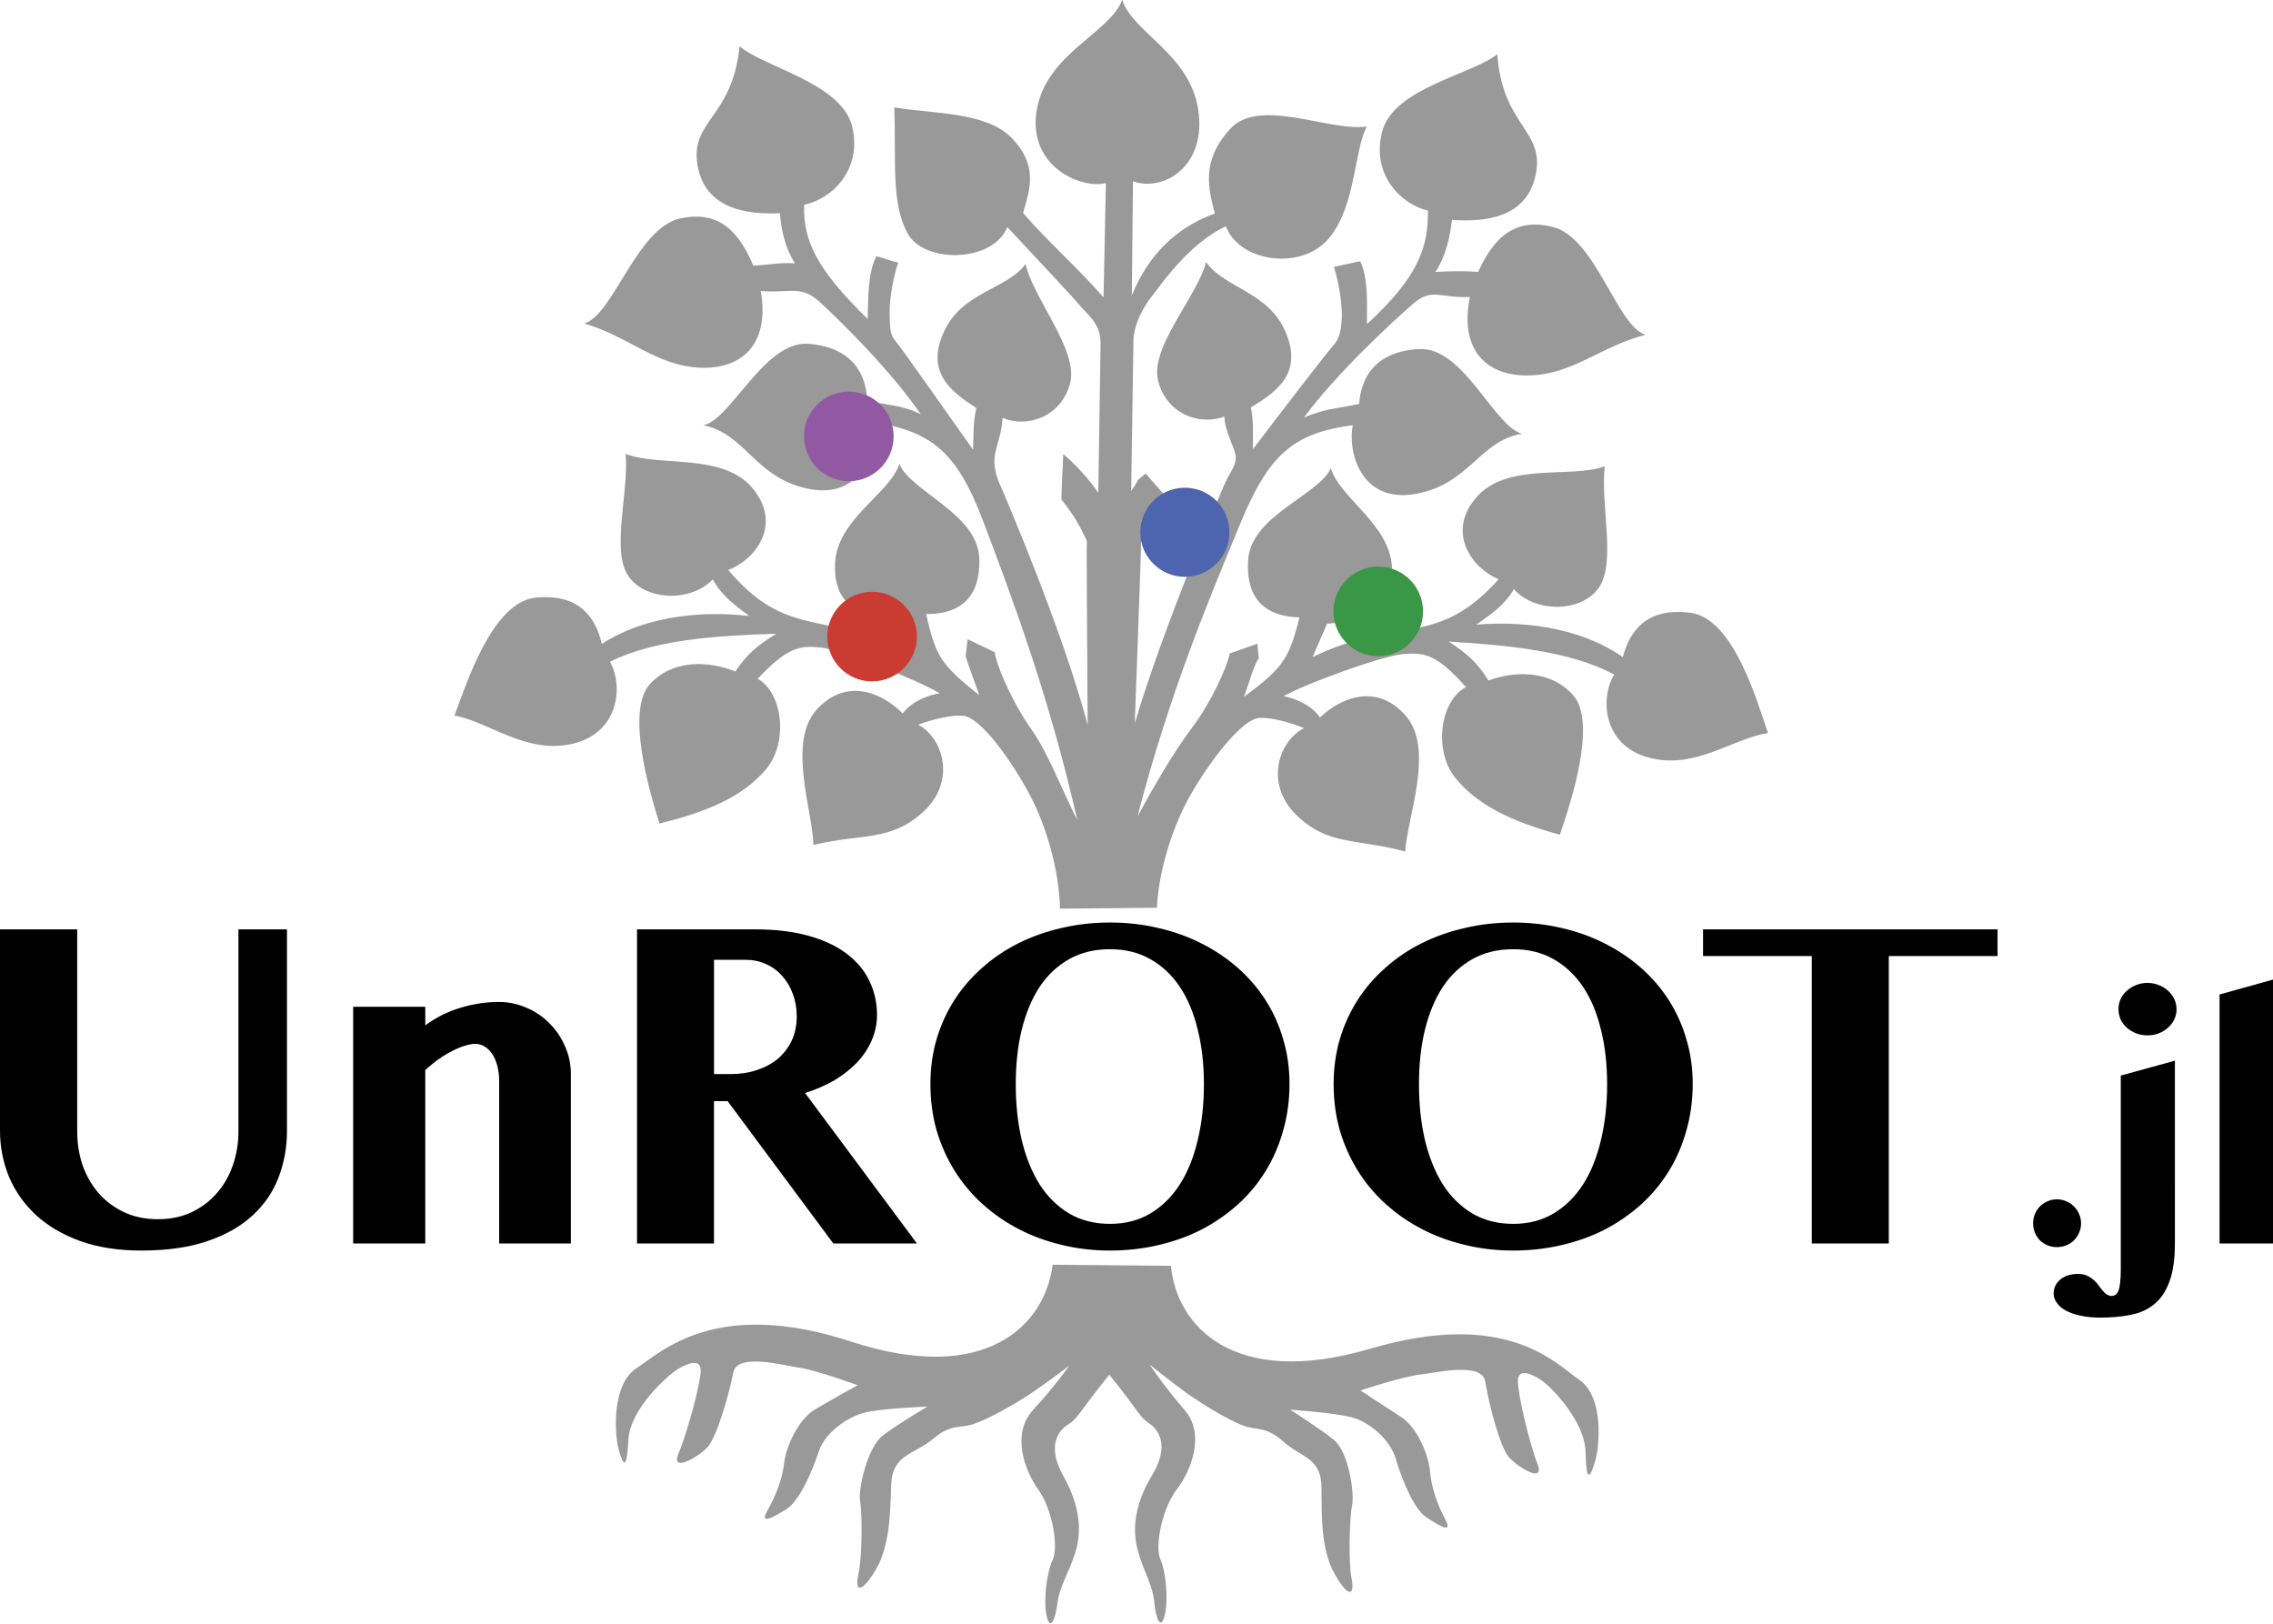
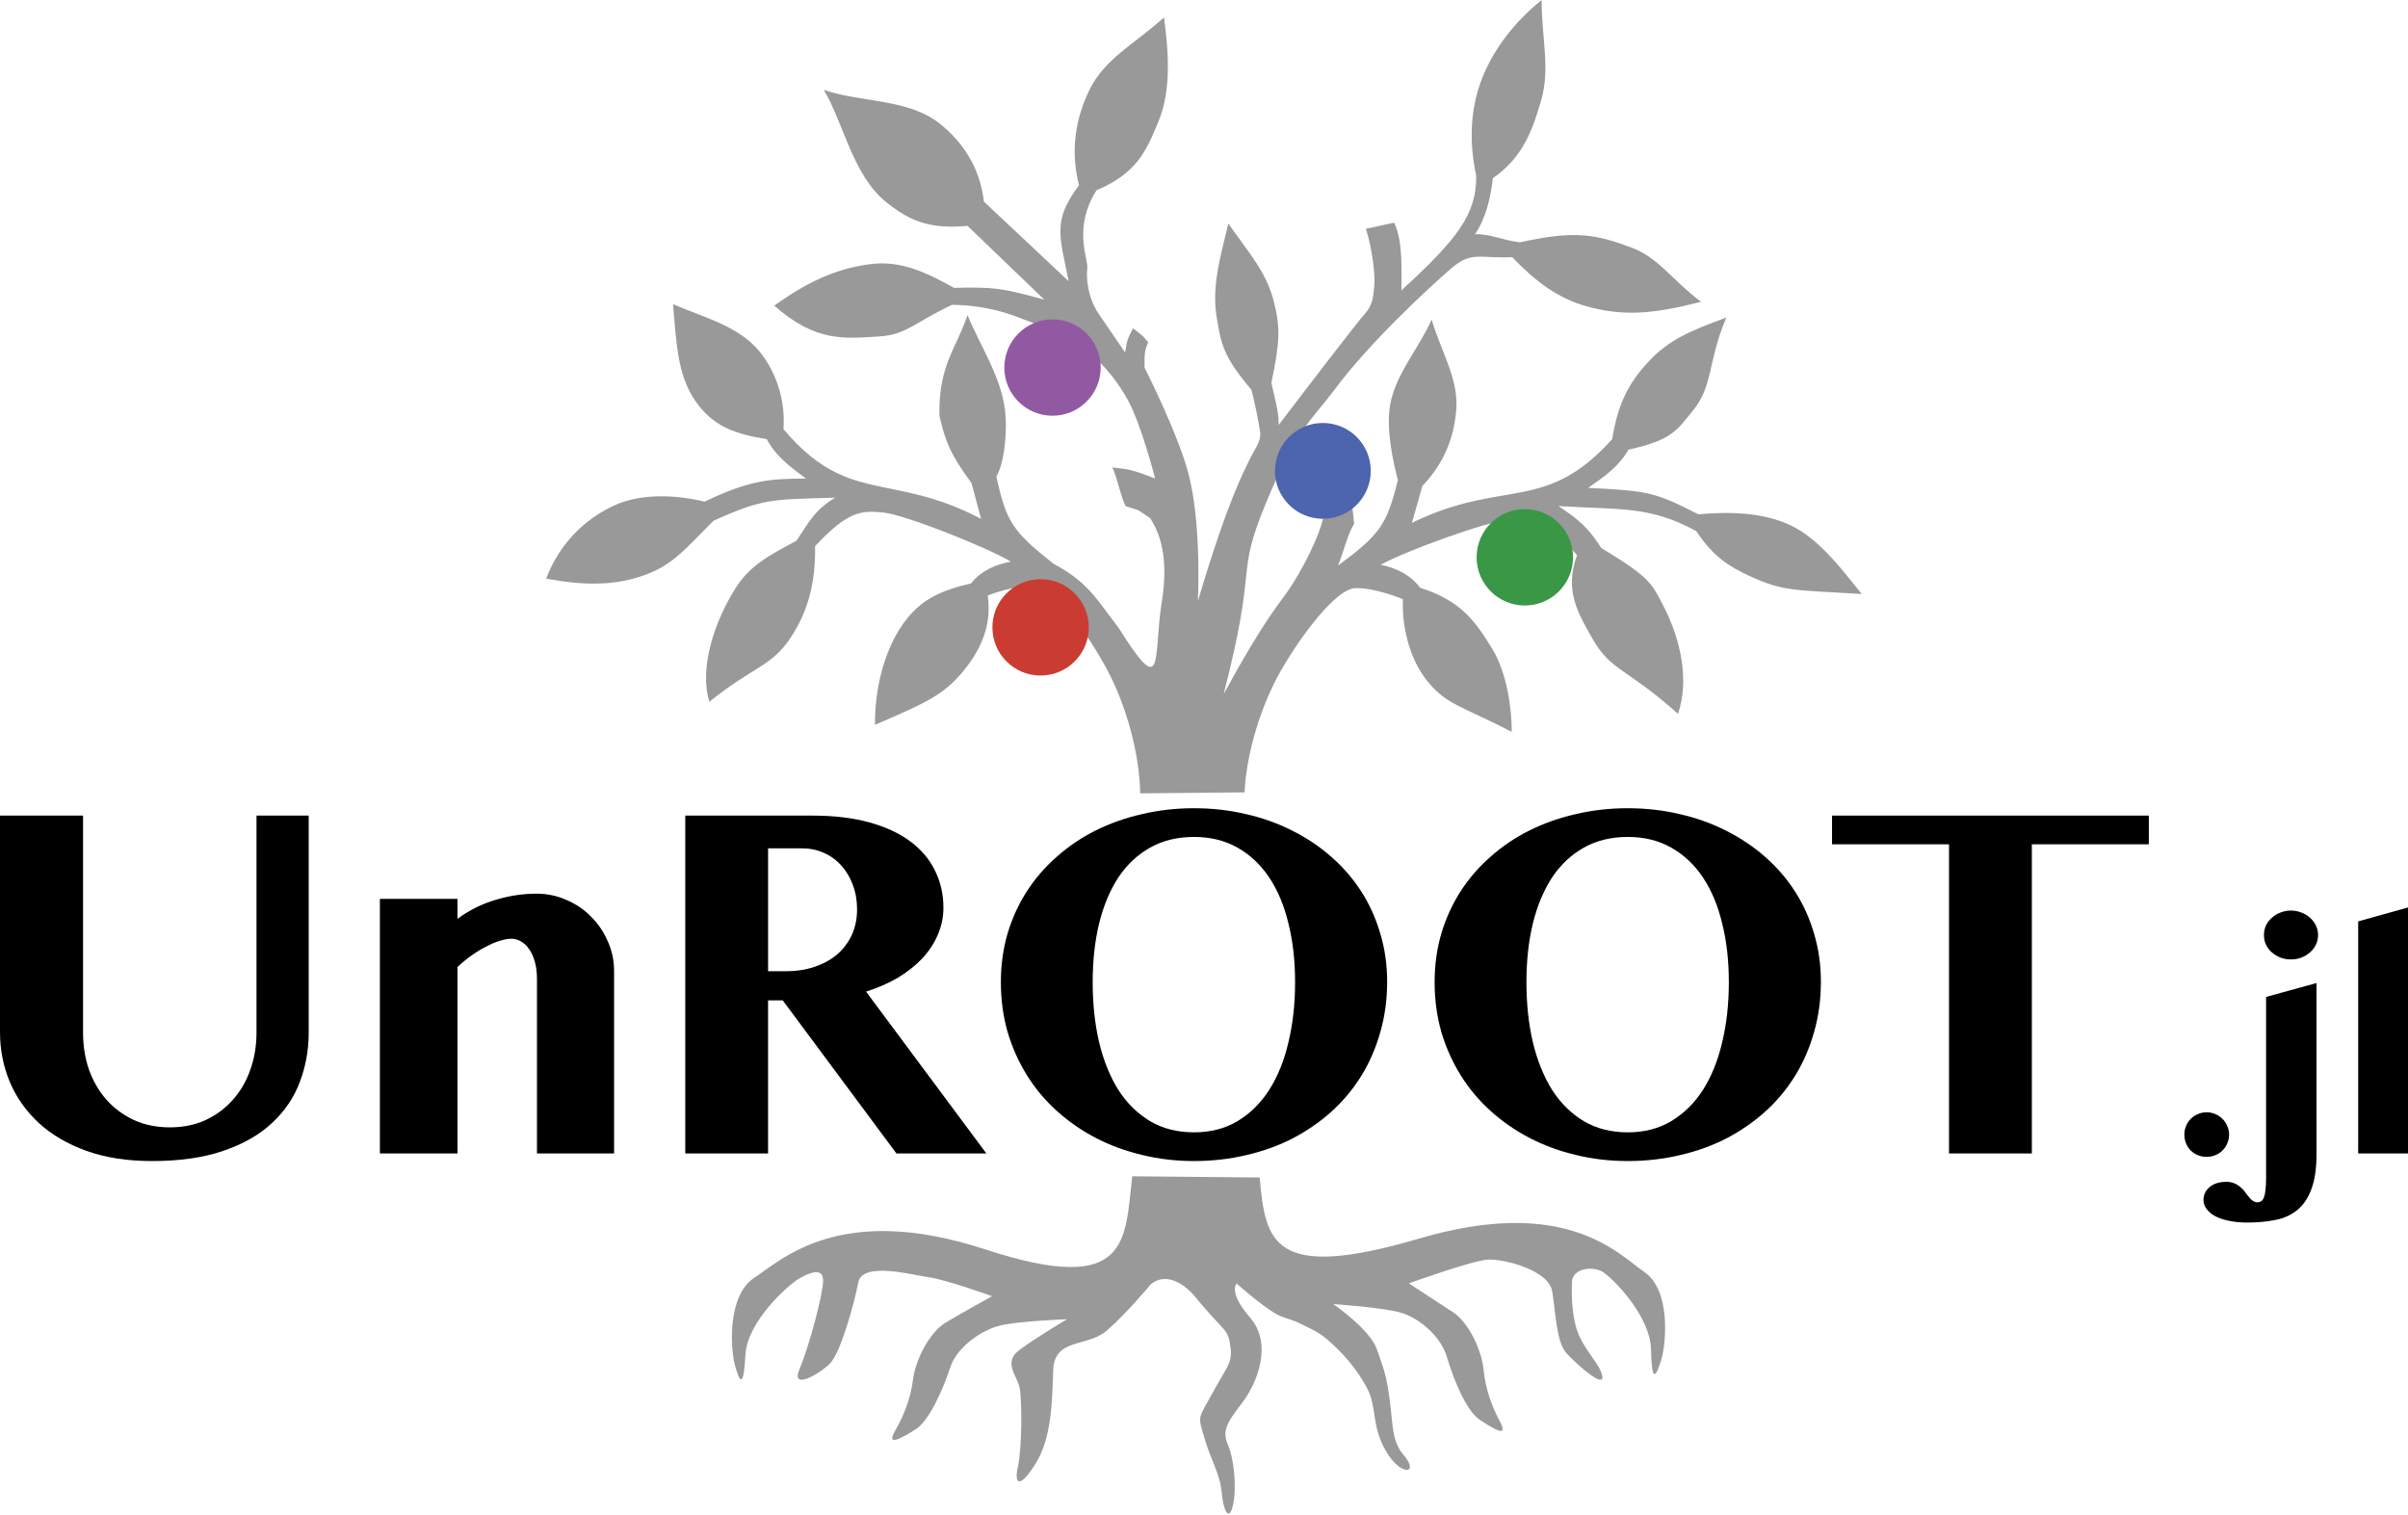
- <svg xmlns="http://www.w3.org/2000/svg" viewBox="0 0 268.353 191.62" version="1.1" id="svg900" width="268.353" height="191.62">
+ <svg xmlns="http://www.w3.org/2000/svg" viewBox="0 0 264.277 166.27" version="1.1" id="svg900" width="264.277" height="166.27">
  <defs id="defs904">
    <rect x="278.592" y="209.543" width="297.812" height="230.785" id="rect4497" />
    <style id="style7773">.cls-1{fill:#1a1a1a}.cls-2{fill:#4d64ae}.cls-3{fill:#ca3c32}.cls-4{fill:#9259a3}.cls-5{fill:#399746}</style>
  </defs>
-   <path d="m 125.138,107.266 c -0.074,-4.379 -1.536,-9.626 -3.58,-13.47 -2.044,-3.844 -5.747,-9.125 -7.847,-9.298 -2.099,-0.173 -5.341,1.049 -5.309,1.052 2.924,1.537 4.514,6.614 0.678,10.21 -3.872,3.629 -7.314,2.598 -13.048,3.985 -0.045,-3.862 -3.156,-12.148 0.426,-16.022 3.578,-3.87 7.842,-1.82 10.113,0.504 1.033,-1.379 2.825,-2.133 4.377,-2.384 -2.59,-1.562 -11.553,-5.144 -14.018,-5.399 -2.462,-0.254 -3.896,-0.122 -7.477,3.689 3.027,1.68 3.631,7.636 0.924,10.754 -2.743,3.159 -6.788,4.936 -12.523,6.323 -1.168,-3.738 -4.01,-13.326 -1.108,-16.469 2.866,-3.104 7.294,-2.605 10.073,-1.474 1.43,-2.108 2.501,-3.006 4.835,-4.453 -6.957,0.208 -14.456,0.686 -19.637,3.306 1.602,2.838 1.09,8.44 -4.468,9.692 -5.492,1.237 -9.74,-2.586 -13.893,-3.342 1.41,-3.749 4.468,-13.421 9.589,-13.918 5.113,-0.497 7.073,2.287 7.804,5.464 4.396,-2.868 10.649,-4.06 17.417,-3.298 -1.688,-1.247 -3.278,-2.392 -4.311,-4.328 -2.562,2.709 -7.909,2.568 -9.958,-0.368 -2.081,-2.983 0.062,-9.911 -0.332,-14.446 3.968,1.589 11.522,-0.186 15.035,4.117 3.479,4.261 0.269,8.391 -2.919,9.593 7.082,8.412 11.756,4.643 21.689,9.85 l -1.604,-4.002 c -4.106,-0.392 -7.687,-1.296 -7.477,-6.571 0.212,-5.324 6.406,-8.19 7.594,-11.792 1.322,3.252 9.268,5.863 9.433,11.156 0.165,5.286 -3.03,6.596 -6.267,6.558 1.083,4.943 1.735,5.997 6.272,9.581 -0.538,-1.539 -1.417,-3.828 -1.615,-4.618 l 0.228,-1.994 3.217,1.542 c 0.09,1.301 1.982,5.776 4.156,8.855 2.198,3.113 3.721,7.312 5.581,10.969 -3.38,-14.927 -7.984,-27.017 -11.136,-35.347 -3.13,-8.269 -6.174,-10.538 -12.997,-11.664 0.529,3.223 -1.266,9.204 -7.627,7.894 -6.349,-1.307 -7.366,-6.506 -12.395,-7.498 3.299,-0.664 7.21,-10.042 12.447,-9.618 5.231,0.423 6.796,3.661 6.891,6.694 2.115,0.541 4.061,0.48 6.344,1.624 -3.722,-5.39 -9.671,-11.177 -11.921,-13.243 -2.216,-2.035 -3.417,-1.04 -6.978,-1.311 1.027,5.818 -1.778,9.21 -7.014,9.057 -5.285,-0.155 -8.552,-3.702 -13.834,-5.223 3.401,-0.935 6.213,-11.234 11.277,-12.382 5.047,-1.145 7.233,2.141 8.698,5.566 1.636,-0.091 3.375,-0.416 4.908,-0.272 -1.153,-1.843 -1.603,-3.818 -1.771,-5.929 -3.935,0.183 -8.885,-0.506 -9.739,-5.714 -0.862,-5.256 4.103,-5.497 4.978,-13.993 2.933,2.514 12.068,4.344 13.293,9.493 1.223,5.143 -2.493,8.587 -5.67,9.211 -0.158,4.173 1.455,7.605 7.498,13.488 0.081,-2.258 -0.036,-5.367 1.023,-7.399 0.955,0.203 1.627,0.542 2.581,0.745 -0.782,2.295 -1.093,5.083 -1.008,6.41 0.076,1.19 -0.054,1.992 0.727,2.906 0.815,0.954 6.083,8.518 9.125,12.777 0.059,-1.641 -0.024,-3.213 0.387,-4.919 -2.85,-1.876 -6.026,-4.087 -3.884,-8.905 2.162,-4.863 7.409,-5.028 9.694,-8.101 0.829,3.951 6.265,10.159 5.257,14.065 -1.012,3.922 -4.986,5.345 -7.976,4.097 -0.093,1.788 -0.691,3.158 -0.893,4.297 -0.19,1.07 -0.01,2.189 0.509,3.397 0.544,1.267 7.401,17.129 10.428,28.542 -0.031,-7.226 -0.153,-20.773 -0.092,-21.679 -0.817,-1.867 -1.754,-3.377 -3.008,-4.918 -0.002,-0.912 0.184,-4.422 0.221,-5.363 1.361,1.127 3.061,2.965 4.135,4.582 l 0.268,-17.719 c 0.035,-2.326 -1.791,-3.568 -2.455,-4.415 -0.632,-0.805 -5.378,-5.83 -8.55,-9.247 -1.699,4.215 -9.81,4.331 -11.771,0.754 -1.945,-3.547 -1.369,-8.37 -1.57,-14.889 4.3,0.786 10.78,0.445 13.853,3.615 3.107,3.206 2.201,5.95 1.339,8.857 3.191,3.651 6.316,6.313 9.507,9.964 l 0.274,-13.482 c -3.146,0.717 -9.377,-2.172 -8.133,-8.804 C 123.656,6.261 131.011,3.902 132.485,0 l 2e-5,3.85e-4 c 1.355,3.945 7.944,6.332 8.976,12.93 1.043,6.667 -4.09,9.784 -7.701,8.465 l -0.134,13.483 c 1.931,-4.772 5.245,-8.035 9.804,-9.672 -0.774,-2.932 -1.652,-6.237 1.823,-10.007 3.475,-3.771 11.77,0.39 16.091,-0.266 -1.537,3.197 -1.277,9.235 -4.372,13.102 -3.182,3.976 -10.664,2.947 -12.235,-1.317 -4.443,2.003 -7.958,7.303 -8.614,8.089 -0.69,0.827 -2.272,3.116 -2.307,5.441 l -0.268,17.719 c 1.122,-1.583 0.328,-0.987 1.722,-2.072 0.809,0.966 2.108,2.394 2.608,2.985 -1.3,1.502 -2.283,2.983 -3.156,4.824 0.033,0.907 -0.499,14.444 -0.748,21.666 3.371,-11.317 10.148,-27.255 10.731,-28.505 0.555,-1.192 1.325,-2.013 1.168,-3.089 -0.167,-1.145 -1.28,-2.822 -1.319,-4.613 -3.027,1.157 -6.956,-0.386 -7.849,-4.337 -0.889,-3.935 4.732,-9.975 5.681,-13.899 2.192,3.141 7.431,3.465 9.445,8.391 1.995,4.881 -1.246,6.994 -4.152,8.783 0.358,1.718 0.228,3.287 0.238,4.929 3.169,-4.165 8.626,-11.285 9.469,-12.213 0.808,-0.89 0.902,-1.792 1.014,-2.979 0.125,-1.324 -0.202,-4.022 -0.914,-6.339 0.96,-0.174 2.138,-0.485 3.098,-0.659 0.996,2.063 0.786,5.167 0.798,7.426 6.218,-5.697 7.236,-9.23 7.205,-13.406 -3.157,-0.72 -6.767,-4.275 -5.389,-9.378 1.38,-5.109 10.566,-6.662 13.574,-9.086 0.617,8.518 5.573,8.909 4.552,14.138 -1.012,5.18 -5.98,5.719 -9.908,5.417 -0.232,2.105 -0.745,4.347 -1.953,6.155 1.537,-0.097 3.412,-0.141 5.044,-9.69e-4 1.569,-3.379 3.853,-6.598 8.863,-5.301 5.026,1.301 7.525,11.679 10.897,12.717 -5.326,1.36 -8.699,4.806 -13.986,4.802 -5.238,-0.005 -7.94,-3.481 -6.737,-9.265 -3.568,0.163 -4.454,-1.146 -6.731,0.821 -2.312,1.997 -9.001,8.157 -12.885,13.433 2.316,-1.074 4.41,-1.152 6.54,-1.629 0.187,-3.029 1.849,-6.217 7.09,-6.482 5.247,-0.265 8.872,9.227 12.15,9.991 -5.057,0.839 -6.231,6.005 -12.616,7.119 -6.398,1.116 -8.011,-4.916 -7.385,-8.121 -6.854,0.92 -9.836,3.297 -13.214,11.467 -3.403,8.231 -8.367,19.894 -12.197,34.711 1.97,-3.598 4.175,-7.459 6.467,-10.504 2.266,-3.012 4.124,-7.157 4.422,-8.726 l 3.258,-1.144 0.172,1.7 c -0.631,0.917 -1.169,3.045 -1.754,4.567 4.643,-3.445 5.326,-4.478 6.559,-9.387 -3.236,-0.061 -6.39,-1.466 -6.066,-6.745 0.325,-5.285 8.346,-7.655 9.766,-10.865 1.078,3.636 7.183,6.688 7.234,12.016 0.05,5.279 -3.556,6.074 -7.672,6.341 l -1.724,3.951 c 10.086,-4.904 14.644,-0.995 21.977,-9.189 -3.15,-1.297 -6.234,-5.523 -2.627,-9.677 3.642,-4.195 11.139,-2.193 15.153,-3.66 -0.53,4.521 1.402,11.511 -0.769,14.429 -2.136,2.873 -7.485,2.852 -9.964,0.067 -1.091,1.904 -2.715,3 -4.44,4.196 6.788,-0.558 13.002,0.823 17.309,3.823 0.827,-3.154 2.87,-5.877 7.966,-5.226 5.104,0.653 7.868,10.412 9.163,14.202 -4.174,0.63 -8.536,4.323 -13.987,2.92 -5.518,-1.419 -5.861,-7.034 -4.173,-9.823 -5.1,-2.776 -12.581,-3.481 -19.528,-3.899 2.289,1.517 3.332,2.447 4.698,4.598 2.812,-1.047 7.253,-1.411 10.024,1.778 2.805,3.229 -0.325,12.727 -1.606,16.428 -5.69,-1.56 -9.68,-3.458 -12.326,-6.699 -2.612,-3.199 -1.828,-9.134 1.249,-10.721 -3.464,-3.918 -4.894,-4.093 -7.362,-3.914 -2.472,0.18 -11.539,3.49 -14.175,4.973 1.544,0.298 3.312,1.106 4.303,2.515 2.34,-2.254 6.665,-4.174 10.124,-0.198 3.463,3.981 0.104,12.169 -0.059,16.027 -5.69,-1.56 -9.162,-0.633 -12.922,-4.378 -3.725,-3.71 -1.982,-8.737 0.987,-10.184 0.032,-0.002 -3.171,-1.322 -5.274,-1.213 -2.104,0.109 -5.965,5.276 -8.124,9.056 -2.159,3.78 -3.779,8.981 -3.986,13.356" fill-rule="evenodd" stroke="#000000" stroke-width="0.687" id="path896" style="opacity:1;fill:#999999;fill-opacity:1;stroke:none" />
-   <g aria-label="UnROOT.jl" id="text5516" style="font-size:40px;line-height:1.25;font-family:'Tamil MN';-inkscape-font-specification:'Tamil MN';letter-spacing:0px;word-spacing:0px">
-     <path d="M -1.73226e-7,109.709 H 9.115 v 23.828 q 0,2.161 0.651,4.062 0.677,1.875 1.901,3.281 1.25,1.406 3.021,2.24 1.771,0.807 3.958,0.807 2.187,0 3.932,-0.807 1.771,-0.833 2.995,-2.24 1.25,-1.406 1.901,-3.281 0.677,-1.901 0.677,-4.062 v -23.828 h 5.729 v 23.828 q 0,2.865 -0.99,5.443 -0.964,2.552 -3.047,4.479 -2.057,1.927 -5.339,3.047 -3.255,1.12 -7.812,1.12 -4.089,0 -7.214,-1.12 Q 6.38,145.386 4.271,143.459 2.161,141.506 1.068,138.928 -1.73226e-7,136.35 -1.73226e-7,133.459 Z" style="font-size:53.333px" id="path7669" />
-     <path d="m 58.932,127.652 q 0,-1.068 -0.234,-1.901 -0.234,-0.833 -0.625,-1.38 -0.391,-0.573 -0.911,-0.859 -0.495,-0.286 -1.042,-0.286 -0.547,0 -1.276,0.234 -0.703,0.208 -1.484,0.625 -0.781,0.391 -1.589,0.964 -0.807,0.573 -1.562,1.276 v 20.469 h -8.516 v -27.943 h 8.516 v 2.188 q 1.953,-1.432 4.193,-2.083 2.24,-0.677 4.479,-0.677 1.719,0 3.255,0.677 1.562,0.651 2.708,1.823 1.172,1.146 1.849,2.708 0.703,1.536 0.703,3.307 v 20 h -8.464 z" style="font-size:53.333px" id="path7671" />
-     <path d="m 75.208,109.709 h 13.932 q 3.594,0 6.302,0.755 2.708,0.755 4.505,2.109 1.797,1.354 2.682,3.203 0.911,1.849 0.911,4.036 0,1.562 -0.625,2.995 -0.599,1.406 -1.719,2.604 -1.12,1.172 -2.682,2.109 -1.562,0.911 -3.464,1.51 l 13.203,17.76 h -9.87 l -12.474,-16.797 h -1.615 v 16.797 H 75.208 Z m 9.089,17.083 h 1.979 q 1.667,0 3.073,-0.469 1.432,-0.469 2.474,-1.328 1.042,-0.885 1.641,-2.135 0.599,-1.276 0.599,-2.865 0,-1.458 -0.469,-2.682 -0.443,-1.224 -1.25,-2.109 -0.807,-0.911 -1.927,-1.406 -1.094,-0.495 -2.422,-0.495 h -3.698 z" style="font-size:53.333px" id="path7673" />
-     <path d="m 131.042,147.626 q -2.995,0 -5.729,-0.677 -2.734,-0.651 -5.078,-1.875 -2.344,-1.224 -4.271,-2.969 -1.927,-1.745 -3.281,-3.932 -1.354,-2.188 -2.109,-4.74 -0.729,-2.578 -0.729,-5.443 0,-2.812 0.729,-5.312 0.755,-2.526 2.109,-4.635 1.354,-2.109 3.281,-3.802 1.927,-1.719 4.271,-2.891 2.344,-1.172 5.078,-1.797 2.734,-0.651 5.729,-0.651 2.995,0 5.729,0.651 2.734,0.625 5.078,1.823 2.344,1.172 4.271,2.865 1.927,1.693 3.281,3.802 1.354,2.109 2.083,4.609 0.755,2.5 0.755,5.286 0,2.943 -0.755,5.547 -0.729,2.604 -2.083,4.792 -1.354,2.188 -3.281,3.932 -1.927,1.719 -4.271,2.943 -2.344,1.198 -5.078,1.823 -2.734,0.651 -5.729,0.651 z m 0,-3.151 q 2.708,0 4.766,-1.224 2.083,-1.25 3.49,-3.438 1.406,-2.214 2.109,-5.234 0.729,-3.021 0.729,-6.589 0,-3.516 -0.729,-6.432 -0.703,-2.943 -2.109,-5.052 -1.406,-2.109 -3.49,-3.281 -2.057,-1.172 -4.766,-1.172 -2.734,0 -4.818,1.172 -2.083,1.172 -3.49,3.281 -1.38,2.109 -2.109,5.052 -0.703,2.917 -0.703,6.432 0,3.568 0.703,6.589 0.729,3.021 2.109,5.234 1.406,2.188 3.49,3.438 2.083,1.224 4.818,1.224 z" style="font-size:53.333px" id="path7675" />
-     <path d="m 178.646,147.626 q -2.995,0 -5.729,-0.677 -2.734,-0.651 -5.078,-1.875 -2.344,-1.224 -4.271,-2.969 -1.927,-1.745 -3.281,-3.932 -1.354,-2.188 -2.109,-4.74 -0.729,-2.578 -0.729,-5.443 0,-2.812 0.729,-5.312 0.755,-2.526 2.109,-4.635 1.354,-2.109 3.281,-3.802 1.927,-1.719 4.271,-2.891 2.344,-1.172 5.078,-1.797 2.734,-0.651 5.729,-0.651 2.995,0 5.729,0.651 2.734,0.625 5.078,1.823 2.344,1.172 4.271,2.865 1.927,1.693 3.281,3.802 1.354,2.109 2.083,4.609 0.755,2.5 0.755,5.286 0,2.943 -0.755,5.547 -0.729,2.604 -2.083,4.792 -1.354,2.188 -3.281,3.932 -1.927,1.719 -4.271,2.943 -2.344,1.198 -5.078,1.823 -2.734,0.651 -5.729,0.651 z m 0,-3.151 q 2.708,0 4.766,-1.224 2.083,-1.25 3.49,-3.438 1.406,-2.214 2.109,-5.234 0.729,-3.021 0.729,-6.589 0,-3.516 -0.729,-6.432 -0.703,-2.943 -2.109,-5.052 -1.406,-2.109 -3.49,-3.281 -2.057,-1.172 -4.766,-1.172 -2.734,0 -4.818,1.172 -2.083,1.172 -3.49,3.281 -1.38,2.109 -2.109,5.052 -0.703,2.917 -0.703,6.432 0,3.568 0.703,6.589 0.729,3.021 2.109,5.234 1.406,2.188 3.49,3.438 2.083,1.224 4.818,1.224 z" style="font-size:53.333px" id="path7677" />
-     <path d="m 235.833,109.709 v 3.151 h -12.839 v 33.932 h -9.089 v -33.932 h -12.839 v -3.151 z" style="font-size:53.333px" id="path7679" />
-     <path d="m 240.032,144.41 q 0,-0.586 0.215,-1.094 0.215,-0.527 0.586,-0.898 0.391,-0.391 0.898,-0.605 0.527,-0.234 1.113,-0.234 0.586,0 1.113,0.234 0.527,0.215 0.898,0.605 0.391,0.371 0.605,0.898 0.234,0.508 0.234,1.094 0,0.586 -0.234,1.113 -0.215,0.508 -0.605,0.898 -0.371,0.371 -0.898,0.586 -0.527,0.215 -1.113,0.215 -0.586,0 -1.113,-0.215 -0.508,-0.215 -0.898,-0.586 -0.371,-0.391 -0.586,-0.898 -0.215,-0.527 -0.215,-1.113 z" style="font-size:40px" id="path7681" />
-     <path d="m 256.771,146.793 q 0,2.793 -0.645,4.492 -0.625,1.719 -1.777,2.656 -1.152,0.957 -2.773,1.27 -1.621,0.332 -3.594,0.332 -1.328,0 -2.363,-0.234 -1.035,-0.215 -1.738,-0.605 -0.703,-0.391 -1.055,-0.918 -0.371,-0.508 -0.371,-1.074 0,-0.996 0.781,-1.66 0.781,-0.664 2.129,-0.664 0.508,0 0.918,0.156 0.391,0.156 0.703,0.391 0.312,0.254 0.566,0.527 0.234,0.293 0.41,0.547 0.449,0.586 0.742,0.781 0.312,0.195 0.566,0.195 0.273,0 0.488,-0.137 0.215,-0.137 0.352,-0.488 0.137,-0.352 0.195,-0.938 0.078,-0.586 0.078,-1.504 v -22.949 l 6.387,-1.758 z m -6.66,-27.656 q 0,-0.645 0.254,-1.211 0.273,-0.566 0.742,-0.977 0.469,-0.43 1.094,-0.664 0.625,-0.254 1.328,-0.254 0.703,0 1.328,0.254 0.625,0.234 1.094,0.664 0.469,0.41 0.742,0.977 0.273,0.566 0.273,1.211 0,0.645 -0.273,1.211 -0.273,0.566 -0.742,0.977 -0.469,0.41 -1.094,0.664 -0.625,0.234 -1.328,0.234 -0.703,0 -1.328,-0.234 -0.625,-0.254 -1.094,-0.664 -0.469,-0.41 -0.742,-0.977 -0.254,-0.566 -0.254,-1.211 z" style="font-size:40px" id="path7683" />
-     <path d="m 268.353,146.793 h -6.309 v -29.395 l 6.309,-1.758 z" style="font-size:40px" id="path7685" />
+   <path d="m 125.138,87.074 c -0.074,-4.379 -1.536,-9.626 -3.58,-13.47 -2.044,-3.844 -5.747,-9.125 -7.847,-9.298 -2.099,-0.173 -5.341,1.049 -5.309,1.052 0.435,2.988 -0.566,5.471 -2.124,7.584 -2.412,3.271 -4.496,4.126 -10.246,6.611 -0.045,-3.862 0.994,-8.571 3.582,-11.741 1.669,-2.044 3.658,-3.013 6.958,-3.777 1.033,-1.379 2.825,-2.133 4.377,-2.384 -2.59,-1.562 -11.553,-5.144 -14.018,-5.399 -2.462,-0.254 -3.896,-0.122 -7.477,3.689 0.06,4.056 -0.777,7.156 -2.684,10.053 -2.08,3.16 -4.099,3.15 -8.916,7.025 -1.168,-3.738 0.611,-8.95 2.939,-12.567 1.507,-2.341 3.476,-3.427 6.615,-5.099 1.43,-2.108 1.911,-3.282 4.245,-4.73 -6.957,0.208 -7.873,0.059 -13.354,2.541 -3.028,3.041 -4.427,4.787 -7.372,5.889 -3.434,1.284 -6.835,1.217 -10.988,0.461 1.41,-3.749 4.155,-6.511 7.48,-8.042 3.004,-1.383 6.938,-1.14 9.913,-0.412 4.921,-2.361 7.155,-2.526 11.133,-2.532 -1.688,-1.247 -3.278,-2.392 -4.311,-4.328 -3.574,-0.562 -5.614,-1.433 -7.34,-3.528 -2.473,-3.001 -2.556,-6.752 -2.949,-11.287 3.381,1.459 7.214,2.401 9.495,5.197 1.877,2.301 2.858,5.436 2.622,8.513 7.082,8.412 11.756,4.643 21.689,9.85 l -1.048,-3.919 c -2.418,-3.283 -2.898,-4.721 -3.516,-7.373 -0.026,-0.112 -0.004,-0.227 -0.005,-0.345 -0.042,-5.328 1.894,-7.125 3.082,-10.727 1.322,3.252 3.641,6.672 4.105,10.356 0.309,2.453 -0.082,5.959 -0.939,7.358 1.083,4.943 1.735,5.997 6.272,9.581 3.811,2.016 4.747,3.936 7.131,7.014 5.062,8.065 3.797,3.419 4.727,-2.637 1.028,-6.093 -0.8,-8.591 -1.246,-9.381 -1.708,-1.112 -0.775,-0.705 -2.67,-1.304 -0.502,-0.761 -1.014,-3.457 -1.499,-4.264 1.756,0.194 2.13,0.211 4.71,1.218 0,0 -1.524,-5.971 -3.005,-8.635 -1.033,-1.858 -2.368,-3.607 -4.008,-4.96 -2.03,-1.674 -5.95,-3.358 -6.97,-3.701 -0.97,-0.326 -3.636,-1.689 -8.297,-1.775 -4.105,1.94 -5.047,3.282 -7.925,3.469 -4.017,0.261 -7.043,0.613 -11.597,-3.37 3.549,-2.552 6.748,-4.073 10.547,-4.56 3.408,-0.436 6.214,0.957 9.196,2.608 4.261,-0.113 5.232,-0.003 9.903,1.296 l -8.438,-8.107 c -4.322,0.414 -6.494,-0.667 -8.913,-2.597 -3.676,-2.933 -4.71,-8.753 -6.857,-12.329 l 3.14e-4,2.22e-4 c 3.935,1.384 9.216,0.945 12.67,3.665 2.593,2.043 4.477,4.886 4.903,8.604 l 9.301,8.734 c -1.007,-5.048 -1.776,-6.651 1.134,-10.523 -0.963,-3.821 -0.391,-7.329 1.154,-10.489 1.669,-3.411 4.923,-5.014 8.174,-7.935 0.471,3.516 0.858,7.864 -0.591,11.373 -1.298,3.144 -2.299,5.681 -6.816,7.596 -2.613,4.114 -0.893,7.53 -1.01,8.547 -0.123,1.07 -0.004,3.186 1.311,5.105 l 2.839,4.144 c 0.209,-0.979 0.038,-1.089 0.865,-2.649 1.151,0.874 1.058,0.815 1.66,1.518 -0.321,0.849 -0.416,0.969 -0.395,2.81 0.224,0.395 3.956,7.853 4.941,12.095 1.019,4.392 1.047,9.882 0.923,13.493 3.371,-11.317 5.071,-14.227 5.654,-15.477 0.555,-1.192 1.325,-2.013 1.168,-3.089 -0.167,-1.145 -0.647,-3.484 -0.959,-4.613 -3.054,-3.583 -3.317,-4.984 -3.793,-7.851 -0.571,-3.44 0.317,-6.461 1.265,-10.385 2.192,3.141 4.152,5.293 4.968,8.46 0.751,2.915 0.713,4.388 -0.243,9.028 0.358,1.718 0.796,2.973 0.806,4.615 3.169,-4.165 8.626,-11.285 9.469,-12.213 0.808,-0.89 0.902,-1.792 1.014,-2.979 0.125,-1.324 -0.202,-4.022 -0.914,-6.339 0.96,-0.174 2.138,-0.485 3.098,-0.659 0.996,2.063 0.786,5.167 0.798,7.426 6.218,-5.697 8.241,-8.393 8.21,-12.569 -0.754,-3.501 -0.686,-6.964 0.442,-10.16 1.26,-3.569 3.729,-6.717 6.738,-9.141 -0.01,4.236 0.962,7.461 -0.047,10.979 -0.927,3.232 -2.004,6.303 -5.309,8.575 -0.232,2.105 -0.745,4.347 -1.953,6.155 1.537,-0.097 3.311,0.743 4.943,0.883 6.122,-1.363 8.368,-0.845 12.181,0.562 3.042,1.122 4.424,3.522 7.679,5.97 -5.326,1.36 -8.566,1.614 -12.618,0.476 -3.121,-0.877 -5.595,-2.756 -8.104,-5.374 -3.568,0.163 -4.454,-0.711 -6.731,1.257 -2.312,1.997 -9.001,8.157 -12.885,13.433 -2.39,3.155 -4.057,4.175 -7.435,12.345 -3.403,8.231 -0.789,6.095 -4.619,20.912 1.97,-3.598 4.175,-7.459 6.467,-10.504 2.266,-3.012 4.124,-7.157 4.422,-8.726 l 3.258,-1.144 0.172,1.7 c -0.631,0.917 -1.169,3.045 -1.754,4.567 4.643,-3.445 5.326,-4.478 6.559,-9.387 -0.467,-1.698 -1.336,-5.509 -0.859,-8.223 0.602,-3.426 3.14,-6.176 4.56,-9.387 1.078,3.636 2.958,6.483 2.699,9.89 -0.231,3.048 -1.314,5.86 -3.722,8.38 l -1.139,4.039 c 10.086,-4.904 14.644,-0.995 21.977,-9.189 0.632,-3.934 1.833,-6.164 3.94,-8.449 2.232,-2.421 4.572,-3.421 8.586,-4.888 -2.089,4.913 -1.392,7.443 -3.695,10.251 -1.738,2.118 -2.251,3.192 -7.038,4.245 -1.091,1.904 -2.715,3 -4.44,4.196 6.73,0.318 7.416,0.526 12.11,2.901 3.282,-0.296 7.049,-0.249 10.117,1.208 3.268,1.552 5.877,5.185 7.808,7.54 -7.474,-0.469 -8.51,-0.238 -12.281,-1.96 -2.329,-1.064 -4.056,-2.188 -5.88,-4.942 -5.1,-2.776 -8.177,-2.331 -15.125,-2.749 2.289,1.517 3.332,2.447 4.698,4.598 5.291,3.226 5.481,3.727 6.92,6.561 1.772,3.489 2.778,7.944 1.498,11.645 -5.688,-5.105 -7.344,-4.648 -9.401,-8.282 -1.525,-2.695 -3.109,-5.213 -1.677,-9.138 -3.464,-3.918 -4.894,-4.093 -7.362,-3.914 -2.472,0.18 -11.539,3.49 -14.175,4.973 1.544,0.298 3.312,1.106 4.303,2.515 4.558,1.445 6.126,3.762 7.934,6.718 1.628,2.661 2.15,6.643 2.131,9.111 -5.604,-2.932 -7.291,-2.943 -9.535,-5.94 -1.788,-2.388 -2.543,-5.937 -2.4,-8.622 0.032,-0.002 -3.171,-1.322 -5.274,-1.213 -2.104,0.109 -5.965,5.276 -8.124,9.056 -2.159,3.78 -3.779,8.981 -3.986,13.356" fill-rule="evenodd" stroke="#000000" stroke-width="0.687" id="path896" style="opacity:1;fill:#999999;fill-opacity:1;stroke:none" />
+   <g aria-label="UnROOT.jl" id="text5516" style="font-size:40px;line-height:1.25;font-family:'Tamil MN';-inkscape-font-specification:'Tamil MN';letter-spacing:0px;word-spacing:0px" transform="translate(0,-20.19237)">
+     <g aria-label="UnROOT.jl" id="text5516-3">
+       <path d="M -1.73226e-7,109.71 H 9.115 v 23.828 q 0,2.161 0.651,4.062 0.677,1.875 1.901,3.281 1.25,1.406 3.021,2.24 1.771,0.807 3.958,0.807 2.187,0 3.932,-0.807 1.771,-0.833 2.995,-2.24 1.25,-1.406 1.901,-3.281 0.677,-1.901 0.677,-4.062 v -23.828 h 5.729 v 23.828 q 0,2.865 -0.99,5.443 -0.964,2.552 -3.047,4.479 -2.057,1.927 -5.339,3.047 -3.255,1.12 -7.812,1.12 -4.089,0 -7.214,-1.12 -3.099,-1.12 -5.208,-3.047 Q 2.161,141.507 1.068,138.928 -1.73226e-7,136.35 -1.73226e-7,133.46 Z" style="font-size:53.333px" id="path20012" />
+       <path d="m 58.932,127.652 q 0,-1.068 -0.234,-1.901 -0.234,-0.833 -0.625,-1.38 -0.391,-0.573 -0.911,-0.859 -0.495,-0.286 -1.042,-0.286 -0.547,0 -1.276,0.234 -0.703,0.208 -1.484,0.625 -0.781,0.391 -1.589,0.964 -0.807,0.573 -1.562,1.276 v 20.469 h -8.516 v -27.943 h 8.516 v 2.188 q 1.953,-1.432 4.193,-2.083 2.24,-0.677 4.479,-0.677 1.719,0 3.255,0.677 1.562,0.651 2.708,1.823 1.172,1.146 1.849,2.708 0.703,1.536 0.703,3.307 v 20 h -8.464 z" style="font-size:53.333px" id="path20014" />
+       <path d="m 75.208,109.71 h 13.932 q 3.594,0 6.302,0.755 2.708,0.755 4.505,2.109 1.797,1.354 2.682,3.203 0.911,1.849 0.911,4.036 0,1.562 -0.625,2.995 -0.599,1.406 -1.719,2.604 -1.12,1.172 -2.682,2.109 -1.562,0.911 -3.464,1.51 l 13.203,17.76 h -9.87 l -12.474,-16.797 h -1.615 v 16.797 H 75.208 Z m 9.089,17.083 h 1.979 q 1.667,0 3.073,-0.469 1.432,-0.469 2.474,-1.328 1.042,-0.885 1.641,-2.135 0.599,-1.276 0.599,-2.865 0,-1.458 -0.469,-2.682 -0.443,-1.224 -1.25,-2.109 -0.807,-0.911 -1.927,-1.406 -1.094,-0.495 -2.422,-0.495 h -3.698 z" style="font-size:53.333px" id="path20016" />
+       <path d="m 131.042,147.626 q -2.995,0 -5.729,-0.677 -2.734,-0.651 -5.078,-1.875 -2.344,-1.224 -4.271,-2.969 -1.927,-1.745 -3.281,-3.932 -1.354,-2.188 -2.109,-4.74 -0.729,-2.578 -0.729,-5.443 0,-2.812 0.729,-5.312 0.755,-2.526 2.109,-4.635 1.354,-2.109 3.281,-3.802 1.927,-1.719 4.271,-2.891 2.344,-1.172 5.078,-1.797 2.734,-0.651 5.729,-0.651 2.995,0 5.729,0.651 2.734,0.625 5.078,1.823 2.344,1.172 4.271,2.865 1.927,1.693 3.281,3.802 1.354,2.109 2.083,4.609 0.755,2.5 0.755,5.286 0,2.943 -0.755,5.547 -0.729,2.604 -2.083,4.792 -1.354,2.188 -3.281,3.932 -1.927,1.719 -4.271,2.943 -2.344,1.198 -5.078,1.823 -2.734,0.651 -5.729,0.651 z m 0,-3.151 q 2.708,0 4.766,-1.224 2.083,-1.25 3.49,-3.438 1.406,-2.214 2.109,-5.234 0.729,-3.021 0.729,-6.589 0,-3.516 -0.729,-6.432 -0.703,-2.943 -2.109,-5.052 -1.406,-2.109 -3.49,-3.281 -2.057,-1.172 -4.766,-1.172 -2.734,0 -4.818,1.172 -2.083,1.172 -3.49,3.281 -1.38,2.109 -2.109,5.052 -0.703,2.917 -0.703,6.432 0,3.568 0.703,6.589 0.729,3.021 2.109,5.234 1.406,2.188 3.49,3.438 2.083,1.224 4.818,1.224 z" style="font-size:53.333px" id="path20018" />
+       <path d="m 178.646,147.626 q -2.995,0 -5.729,-0.677 -2.734,-0.651 -5.078,-1.875 -2.344,-1.224 -4.271,-2.969 -1.927,-1.745 -3.281,-3.932 -1.354,-2.188 -2.109,-4.74 -0.729,-2.578 -0.729,-5.443 0,-2.812 0.729,-5.312 0.755,-2.526 2.109,-4.635 1.354,-2.109 3.281,-3.802 1.927,-1.719 4.271,-2.891 2.344,-1.172 5.078,-1.797 2.734,-0.651 5.729,-0.651 2.995,0 5.729,0.651 2.734,0.625 5.078,1.823 2.344,1.172 4.271,2.865 1.927,1.693 3.281,3.802 1.354,2.109 2.083,4.609 0.755,2.5 0.755,5.286 0,2.943 -0.755,5.547 -0.729,2.604 -2.083,4.792 -1.354,2.188 -3.281,3.932 -1.927,1.719 -4.271,2.943 -2.344,1.198 -5.078,1.823 -2.734,0.651 -5.729,0.651 z m 0,-3.151 q 2.708,0 4.766,-1.224 2.083,-1.25 3.49,-3.438 1.406,-2.214 2.109,-5.234 0.729,-3.021 0.729,-6.589 0,-3.516 -0.729,-6.432 -0.703,-2.943 -2.109,-5.052 -1.406,-2.109 -3.49,-3.281 -2.057,-1.172 -4.766,-1.172 -2.734,0 -4.818,1.172 -2.083,1.172 -3.49,3.281 -1.38,2.109 -2.109,5.052 -0.703,2.917 -0.703,6.432 0,3.568 0.703,6.589 0.729,3.021 2.109,5.234 1.406,2.188 3.49,3.438 2.083,1.224 4.818,1.224 z" style="font-size:53.333px" id="path20020" />
+       <path d="m 235.833,109.71 v 3.151 h -12.839 v 33.932 h -9.089 v -33.932 h -12.839 v -3.151 z" style="font-size:53.333px" id="path20022" />
+       <path d="m 239.733,144.728 q 0,-0.508 0.186,-0.948 0.186,-0.457 0.508,-0.779 0.339,-0.339 0.779,-0.525 0.457,-0.203 0.965,-0.203 0.508,0 0.965,0.203 0.457,0.186 0.779,0.525 0.339,0.322 0.525,0.779 0.203,0.44 0.203,0.948 0,0.508 -0.203,0.965 -0.186,0.44 -0.525,0.779 -0.322,0.322 -0.779,0.508 -0.457,0.186 -0.965,0.186 -0.508,0 -0.965,-0.186 -0.44,-0.186 -0.779,-0.508 -0.322,-0.339 -0.508,-0.779 -0.186,-0.457 -0.186,-0.965 z" style="font-size:34.667px" id="path20024" />
+       <path d="m 254.239,146.793 q 0,2.421 -0.559,3.893 -0.542,1.49 -1.54,2.302 -0.999,0.829 -2.404,1.1 -1.405,0.288 -3.115,0.288 -1.151,0 -2.048,-0.203 -0.897,-0.186 -1.507,-0.525 -0.609,-0.339 -0.914,-0.796 -0.322,-0.44 -0.322,-0.931 0,-0.863 0.677,-1.439 0.677,-0.576 1.845,-0.576 0.44,0 0.796,0.135 0.339,0.135 0.609,0.339 0.271,0.22 0.491,0.457 0.203,0.254 0.355,0.474 0.389,0.508 0.643,0.677 0.271,0.169 0.491,0.169 0.237,0 0.423,-0.118 0.186,-0.118 0.305,-0.423 0.118,-0.305 0.169,-0.812 0.068,-0.508 0.068,-1.303 v -19.889 l 5.535,-1.523 z m -5.772,-23.969 q 0,-0.559 0.22,-1.049 0.237,-0.491 0.643,-0.846 0.406,-0.372 0.948,-0.576 0.542,-0.22 1.151,-0.22 0.609,0 1.151,0.22 0.542,0.203 0.948,0.576 0.406,0.355 0.643,0.846 0.237,0.491 0.237,1.049 0,0.559 -0.237,1.049 -0.237,0.491 -0.643,0.846 -0.406,0.355 -0.948,0.576 -0.542,0.203 -1.151,0.203 -0.609,0 -1.151,-0.203 -0.542,-0.22 -0.948,-0.576 -0.406,-0.355 -0.643,-0.846 -0.22,-0.491 -0.22,-1.049 z" style="font-size:34.667px" id="path20026" />
+       <path d="m 264.277,146.793 h -5.467 V 121.318 l 5.467,-1.523 z" style="font-size:34.667px" id="path20028" />
+     </g>
  </g>
-   <g id="g893" transform="matrix(0.5908613,0,0,0.5908613,126.7877,46.62684)">
+   <g id="g893" transform="matrix(0.5908613,0,0,0.5908613,132.0847,35.4768)">
    <path id="path19" d="m 22.17,36.33 a 8.9,8.9 0 1 1 8.9,-8.9 8.91,8.91 0 0 1 -8.9,8.9 z" class="cls-2" />
  </g>
-   <path id="path13" d="m 102.955,80.437 a 5.289,5.289 0 1 1 5.295,-5.289 5.295,5.295 0 0 1 -5.295,5.289 z" class="cls-3" style="stroke-width:0.594" />
-   <path id="path25" d="m 100.207,56.806 a 5.289,5.289 0 1 1 5.295,-5.289 5.295,5.295 0 0 1 -5.295,5.289 z" class="cls-4" style="stroke-width:0.594" />
-   <path id="path31" d="m 162.717,77.465 a 5.289,5.289 0 1 1 5.289,-5.289 5.283,5.283 0 0 1 -5.289,5.289 z" class="cls-5" style="stroke-width:0.594" />
-   <path style="color:#000000;fill:#999999;-inkscape-stroke:none" d="m 138.25,149.431 c 0.63,7.041 7.345,14.54 23.489,9.792 16.116,-4.74 21.826,1.662 24.738,3.683 2.912,2.021 2.384,7.868 1.815,9.701 -0.589,1.897 -1.018,2.456 -1.103,-1.217 -0.085,-3.673 -4.139,-7.759 -5.25,-8.482 -1.11,-0.723 -2.711,-1.453 -2.734,0.1 -0.024,1.553 1.36,7.364 2.304,9.779 0.944,2.415 -2.25,0.459 -3.352,-0.757 -1.103,-1.217 -2.423,-6.533 -2.807,-8.939 -0.384,-2.407 -6.062,-0.98 -7.694,-0.823 -1.894,0.183 -7.035,1.871 -7.035,1.871 0,0 2.995,1.981 4.799,3.138 1.804,1.157 3.214,4.293 3.406,6.406 0.18,1.98 0.863,3.904 1.806,5.676 0.942,1.772 -0.712,0.766 -2.238,-0.246 -1.526,-1.012 -2.943,-4.634 -3.609,-6.904 -0.666,-2.27 -3.031,-4.241 -4.984,-4.835 -1.953,-0.594 -7.482,-0.961 -7.482,-0.961 0,0 3.331,2.098 5.131,3.538 1.8,1.439 2.479,6.363 2.178,7.771 -0.302,1.408 -0.451,6.63 -0.06,8.613 0.39,1.983 -0.316,2.396 -1.955,-0.453 -1.638,-2.849 -1.579,-6.685 -1.596,-10.262 -0.017,-3.578 -2.382,-3.537 -4.455,-5.404 -2.074,-1.867 -3.063,-1.317 -4.735,-1.907 -1.673,-0.59 -5.005,-2.618 -6.807,-3.916 -1.802,-1.298 -4.294,-3.313 -4.294,-3.313 0,0 1.644,2.496 4.123,5.358 2.479,2.862 0.803,7.144 -0.913,9.377 -1.715,2.233 -2.623,6.668 -1.946,8.232 0.677,1.564 0.953,4.789 0.531,6.574 -0.449,1.9 -1.059,0.549 -1.239,-1.431 -0.192,-2.114 -1.275,-3.691 -1.939,-6.102 -0.664,-2.411 -0.479,-5.374 1.677,-8.942 2.153,-3.564 0.713,-5.426 -0.397,-6.149 -1.11,-0.723 -1.138,-1.359 -4.656,-5.719 -3.652,4.534 -3.699,5.169 -4.831,5.858 -1.131,0.689 -2.628,2.507 -0.583,6.134 2.047,3.632 2.142,6.599 1.405,8.989 -0.737,2.39 -1.867,3.933 -2.123,6.04 -0.24,1.973 -0.891,3.305 -1.282,1.393 -0.368,-1.798 0.006,-5.013 0.73,-6.555 0.724,-1.542 -0.049,-6.003 -1.696,-8.287 -1.647,-2.284 -3.193,-6.615 -0.628,-9.4 2.564,-2.786 4.283,-5.231 4.283,-5.231 0,0 -2.552,1.938 -4.392,3.182 -1.841,1.243 -5.233,3.169 -6.923,3.708 -1.69,0.539 -2.662,-0.04 -4.791,1.763 -2.129,1.804 -4.791,1.787 -4.916,5.362 -0.125,3.576 -0.182,7.411 -1.906,10.209 -1.724,2.798 -2.418,2.364 -1.968,0.394 0.45,-1.97 0.459,-7.195 0.2,-8.611 -0.259,-1.416 0.868,-6.412 2.71,-7.797 1.843,-1.384 5.236,-3.381 5.236,-3.381 0,0 -5.538,0.199 -7.508,0.734 -1.97,0.535 -4.589,2.331 -5.324,4.58 -0.735,2.248 -2.26,5.826 -3.816,6.791 -1.556,0.965 -3.24,1.921 -2.245,0.178 0.995,-1.743 1.737,-3.645 1.977,-5.619 0.256,-2.107 1.76,-5.198 3.599,-6.3 1.838,-1.102 5.088,-2.889 5.088,-2.889 0,0 -5.087,-1.842 -6.975,-2.083 -1.627,-0.207 -7.259,-1.804 -7.716,0.589 -0.457,2.394 -1.938,7.667 -3.077,8.85 -1.138,1.182 -4.39,3.04 -3.373,0.655 1.017,-2.385 2.576,-8.152 2.599,-9.705 0.024,-1.553 -1.598,-0.871 -2.73,-0.183 -1.131,0.689 -5.605,4.646 -5.801,8.315 -0.196,3.669 -0.607,3.098 -1.139,1.183 -0.513,-1.849 -0.864,-7.709 2.108,-9.642 2.972,-1.932 9.37,-8.351 25.336,-3.125 15.994,5.235 22.932,-2.058 23.775,-9.076" id="path896-3" />
+   <path id="path13" d="m 114.199,74.148 a 5.289,5.289 0 1 1 5.295,-5.289 5.295,5.295 0 0 1 -5.295,5.289 z" class="cls-3" style="stroke-width:0.594" />
+   <path id="path25" d="m 115.507,45.631 a 5.289,5.289 0 1 1 5.295,-5.289 5.295,5.295 0 0 1 -5.295,5.289 z" class="cls-4" style="stroke-width:0.594" />
+   <path id="path31" d="m 167.348,66.458 a 5.289,5.289 0 1 1 5.289,-5.289 5.283,5.283 0 0 1 -5.289,5.289 z" class="cls-5" style="stroke-width:0.594" />
+   <path style="color:#000000;fill:#999999;-inkscape-stroke:none" d="m 138.25,129.239 c 0.63,7.041 1.353,11.452 17.497,6.704 16.116,-4.74 21.826,1.662 24.738,3.683 2.912,2.021 2.384,7.868 1.815,9.701 -0.589,1.897 -1.018,2.456 -1.103,-1.217 -0.085,-3.673 -4.139,-7.759 -5.25,-8.482 -1.11,-0.723 -3.408,-0.431 -3.431,1.122 -0.012,0.777 -0.105,3.335 0.578,5.293 0.683,1.958 2.143,3.316 2.615,4.524 0.944,2.415 -2.691,-0.827 -3.792,-2.043 -1.103,-1.217 -1.175,-4.364 -1.559,-6.77 -0.384,-2.407 -5.529,-3.652 -7.161,-3.494 -1.894,0.183 -8.568,2.599 -8.568,2.599 0,0 2.995,1.981 4.799,3.138 1.804,1.157 3.214,4.293 3.406,6.406 0.18,1.98 0.863,3.904 1.806,5.676 0.942,1.772 -0.712,0.766 -2.238,-0.246 -1.526,-1.012 -2.943,-4.634 -3.609,-6.904 -0.666,-2.27 -3.031,-4.241 -4.984,-4.835 -1.953,-0.594 -7.482,-0.961 -7.482,-0.961 0,0 4.008,2.762 4.766,4.915 0.789,2.241 1.062,2.882 1.431,5.638 0.369,2.756 0.212,4.485 1.529,6.018 1.799,2.096 -0.316,2.396 -1.955,-0.453 -1.638,-2.849 -0.94,-4.79 -2.073,-6.912 -1.1,-2.06 -2.671,-3.899 -4.455,-5.404 -0.892,-0.752 -1.986,-1.233 -3.036,-1.739 -0.812,-0.391 -1.73,-0.551 -2.514,-0.997 -1.571,-0.894 -4.294,-3.313 -4.294,-3.313 0,0 -0.996,0.885 1.483,3.747 2.479,2.862 0.803,7.144 -0.913,9.377 -1.715,2.233 -2.188,3.065 -1.511,4.628 0.677,1.564 0.953,4.789 0.531,6.574 -0.449,1.9 -1.059,0.549 -1.239,-1.431 -0.192,-2.114 -1.275,-3.691 -1.939,-6.102 -0.664,-2.411 -0.768,-1.686 1.242,-5.339 1.233,-2.241 1.863,-2.782 1.684,-4.316 -0.278,-2.389 -0.58,-1.58 -4.098,-5.94 -2.905,-3.062 -4.726,-1.06 -4.726,-1.06 0,0 -2.697,3.26 -4.827,5.064 -2.129,1.804 -5.7,0.73 -5.825,4.306 -0.125,3.576 -0.182,7.411 -1.906,10.209 -1.724,2.798 -2.418,2.364 -1.968,0.394 0.45,-1.97 0.459,-7.195 0.2,-8.611 -0.259,-1.416 -1.881,-2.826 -0.039,-4.21 1.843,-1.384 5.236,-3.381 5.236,-3.381 0,0 -5.538,0.199 -7.508,0.734 -1.97,0.535 -4.589,2.331 -5.324,4.58 -0.735,2.248 -2.26,5.826 -3.816,6.791 -1.556,0.965 -3.24,1.921 -2.245,0.178 0.995,-1.743 1.737,-3.645 1.977,-5.619 0.256,-2.107 1.76,-5.198 3.599,-6.3 1.838,-1.102 5.088,-2.889 5.088,-2.889 0,0 -5.087,-1.842 -6.975,-2.083 -1.627,-0.207 -7.259,-1.804 -7.716,0.589 -0.457,2.394 -1.938,7.667 -3.077,8.85 -1.138,1.182 -4.39,3.04 -3.373,0.655 1.017,-2.385 2.576,-8.152 2.599,-9.705 0.024,-1.553 -1.598,-0.871 -2.73,-0.183 -1.131,0.689 -5.605,4.646 -5.801,8.315 -0.196,3.669 -0.607,3.098 -1.139,1.183 -0.513,-1.849 -0.864,-7.709 2.108,-9.642 2.972,-1.932 9.37,-8.351 25.336,-3.125 15.994,5.235 15.311,-0.998 16.154,-8.017" id="path896-3" />
  <g id="g893-6" transform="matrix(0.5908613,0,0,0.5908613,269.6,67.25717)" />
  <text xml:space="preserve" style="font-size:40px;line-height:1.25;font-family:'Tamil MN';-inkscape-font-specification:'Tamil MN';letter-spacing:0px;word-spacing:0px" x="424.502" y="227.95" id="text28943">
    <tspan id="tspan28941" x="424.502" y="227.95" />
  </text>
-   <text xml:space="preserve" id="text4495" style="font-family:'Tamil MN';font-size:40px;line-height:1.25;letter-spacing:0px;word-spacing:0px;-inkscape-font-specification:'Tamil MN';white-space:pre;shape-inside:url(#rect4497)" />
+   <text xml:space="preserve" id="text4495" style="font-size:40px;line-height:1.25;font-family:'Tamil MN';-inkscape-font-specification:'Tamil MN';letter-spacing:0px;word-spacing:0px;white-space:pre;shape-inside:url(#rect4497)" />
</svg>
